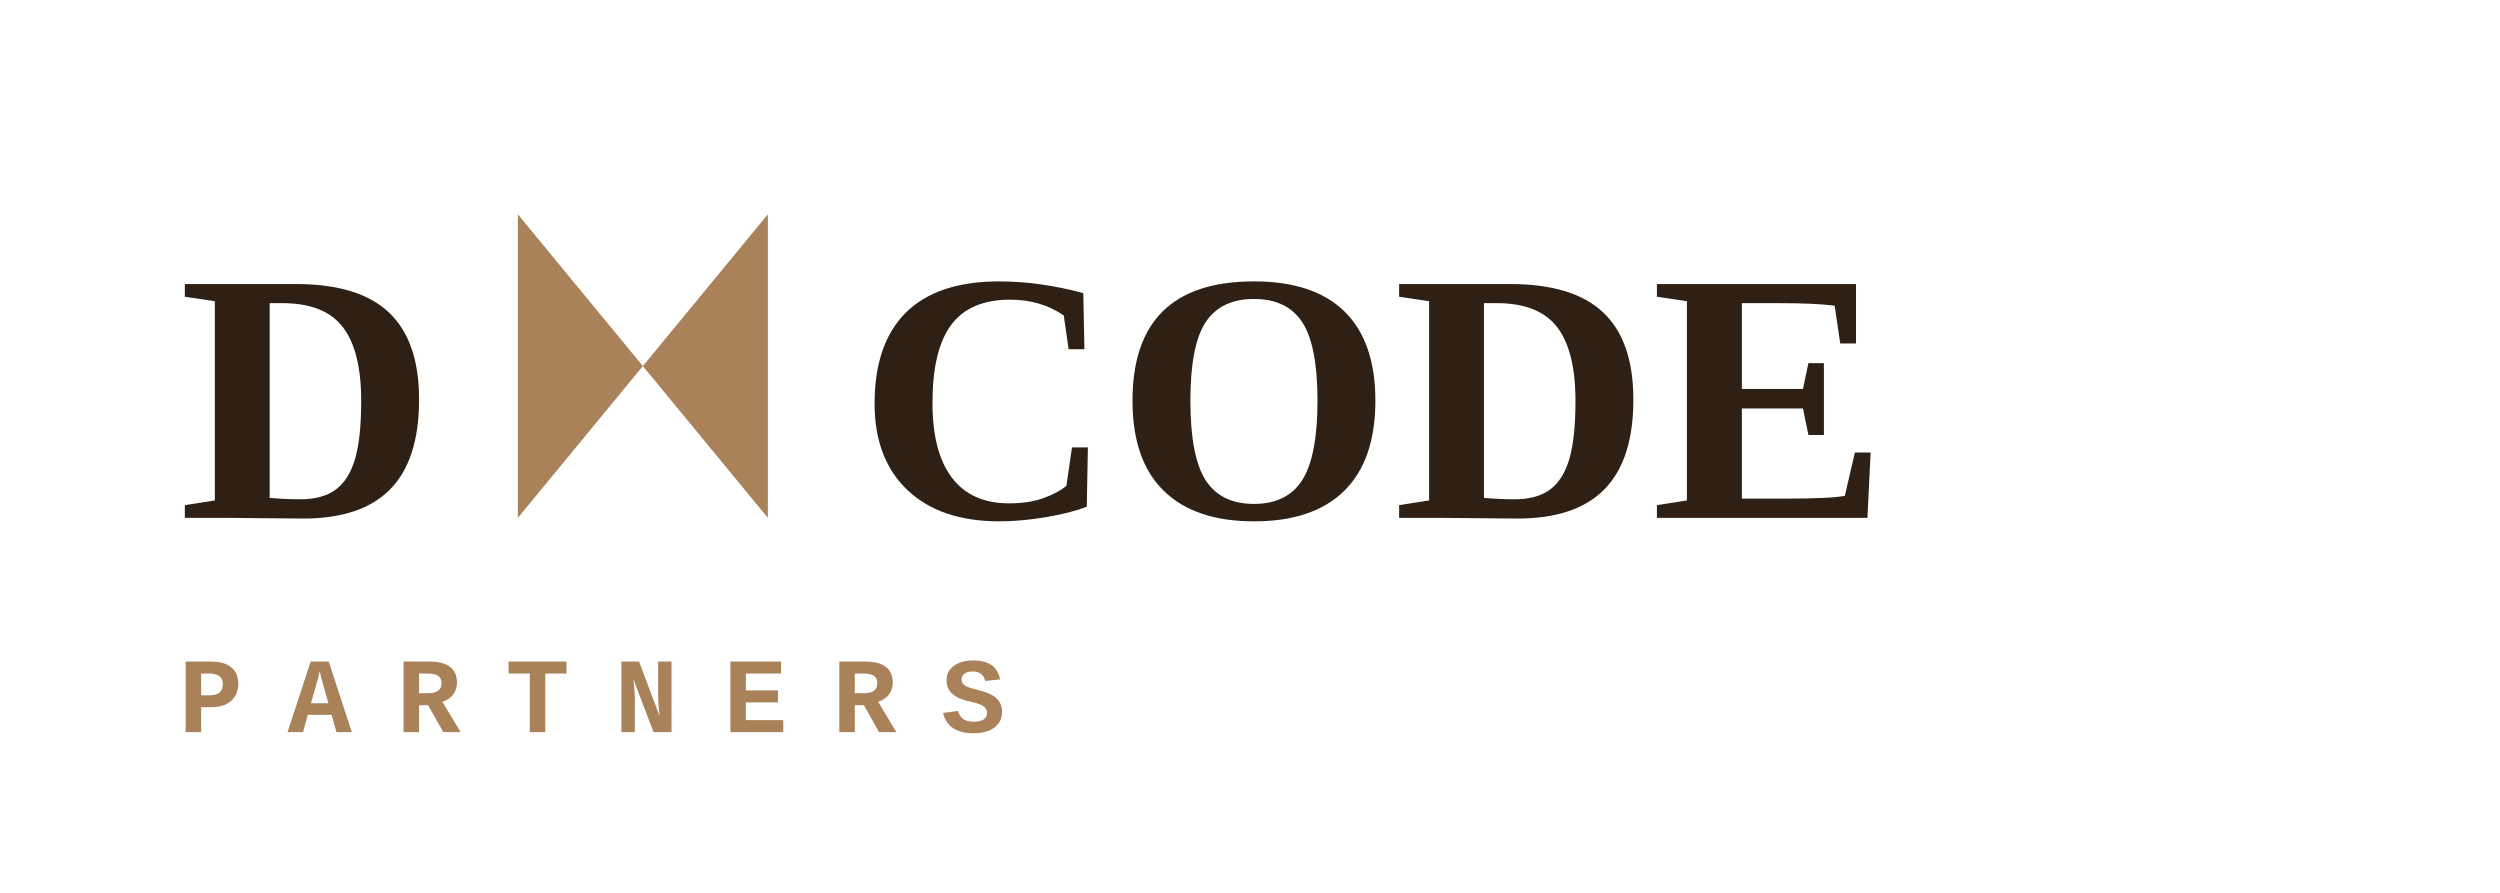
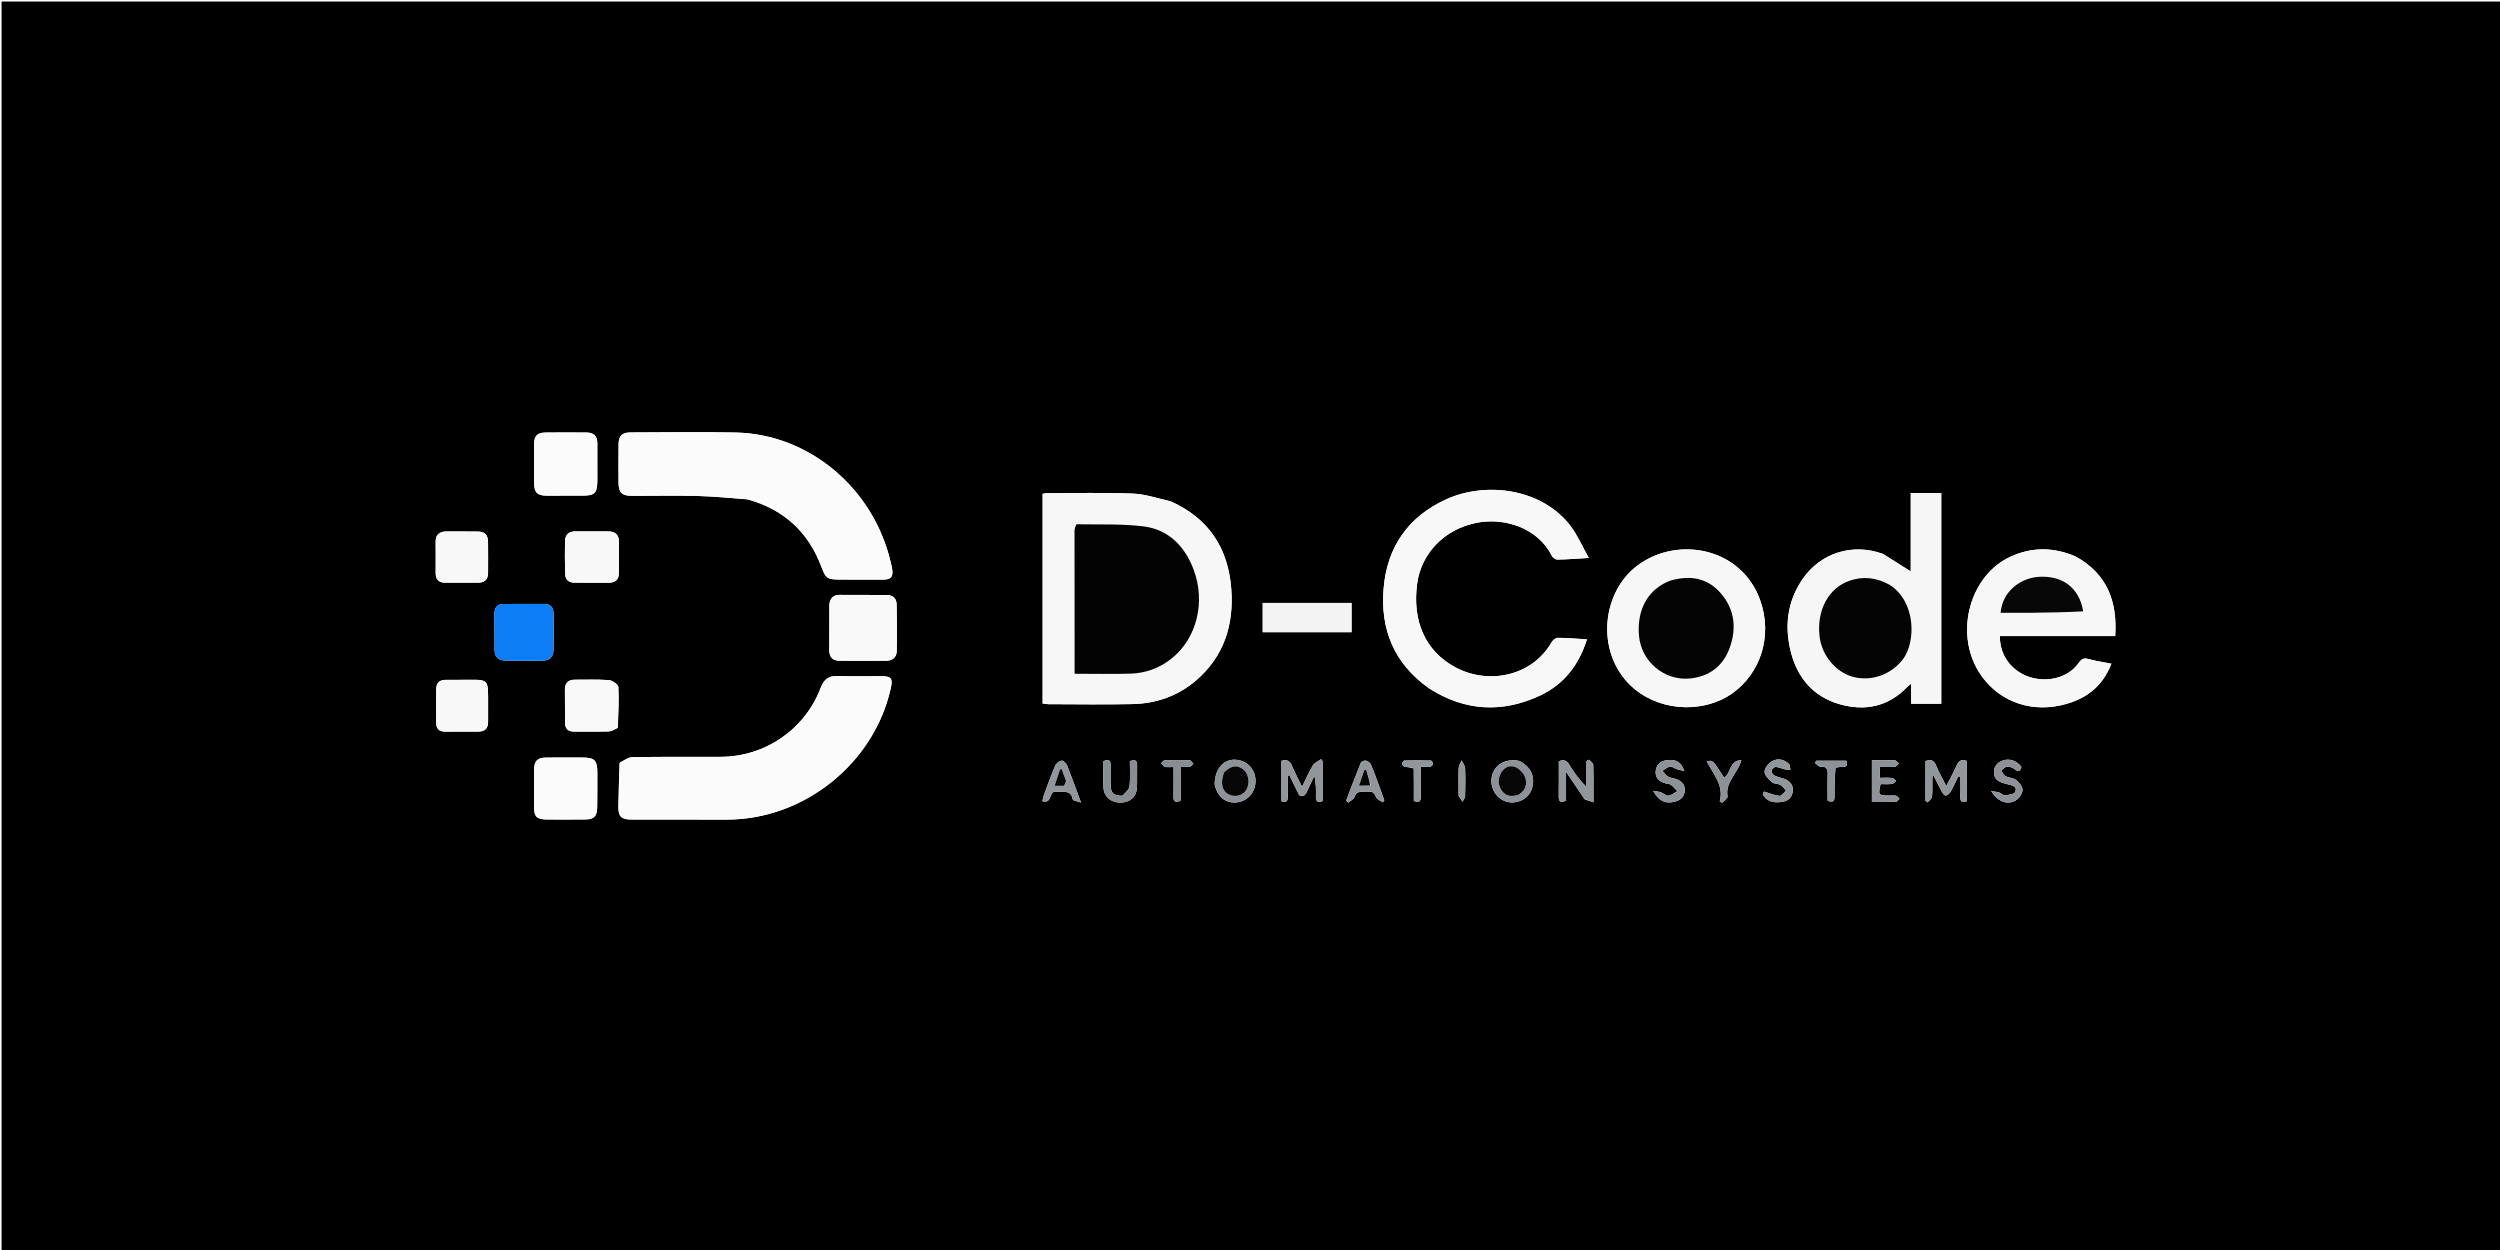
- <svg xmlns="http://www.w3.org/2000/svg" viewBox="0 0 280 100">
-   <text x="20" y="58" font-family="Georgia, 'Times New Roman', serif" font-weight="700" font-size="40" fill="#2E2015">D</text>
-   <polygon points="58,24 58,58 72,41" fill="#A9825A" />
-   <polygon points="86,24 86,58 72,41" fill="#A9825A" />
-   <text x="96" y="58" font-family="Georgia, 'Times New Roman', serif" font-weight="700" font-size="40" fill="#2E2015">CODE</text>
-   <text x="20" y="82" font-family="'Courier New', monospace" font-weight="600" font-size="12" letter-spacing="5" fill="#A9825A">PARTNERS</text>
+ <svg xmlns="http://www.w3.org/2000/svg" version="1.1" id="Layer_1" x="0px" y="0px" width="100%" viewBox="0 0 1600 800" enable-background="new 0 0 1600 800" xml:space="preserve">
+   <path fill="#000000" opacity="1" stroke="none" d=" M1067,801   C711.333,801 356.167,801 1,801   C1,534.333 1,267.667 1,1   C534.333,1 1067.667,1 1601,1   C1601,267.667 1601,534.333 1601,801   C1423.167,801 1245.333,801 1067,801  M478.636,319.653   C501.791,326.078 517.497,340.592 525.831,363.111   C528.375,369.985 529.57,370.864 536.735,370.898   C546.23,370.942 555.725,371.01 565.219,370.945   C570.341,370.91 571.735,369.148 570.964,364.068   C570.74,362.593 570.344,361.142 570.003,359.686   C558.964,312.492 517.88,277.866 471.033,276.837   C448.556,276.343 426.06,276.722 403.572,276.77   C398.13,276.782 395.967,278.904 395.9,284.276   C395.799,292.437 395.853,300.6 395.873,308.762   C395.889,315.278 397.962,317.329 404.571,317.333   C418.23,317.341 431.896,317.047 445.546,317.385   C456.327,317.651 467.088,318.677 478.636,319.653  M748.901,320.733   C740.97,319.048 733.085,316.229 725.099,315.908   C706.645,315.166 688.142,315.63 669.659,315.634   C668.879,315.634 668.099,315.934 667.279,316.103   C667.279,360.878 667.279,405.448 667.279,450.235   C668.615,450.403 669.739,450.665 670.863,450.667   C688.847,450.698 706.838,451.013 724.812,450.605   C739.855,450.264 753.655,445.533 765.235,435.678   C783.452,420.174 789.808,399.765 787.988,376.62   C785.962,350.854 773.71,331.748 748.901,320.733  M396.472,488.374   C396.233,497.664 395.91,506.954 395.783,516.245   C395.695,522.641 397.655,524.485 404.12,524.493   C424.44,524.519 444.76,524.51 465.079,524.536   C514.391,524.6 559.262,488.77 570.04,440.711   C571.544,434.002 570.554,432.779 563.504,432.763   C554.343,432.742 545.174,432.991 536.024,432.667   C530.252,432.463 527.241,434.935 525.256,440.175   C515.154,466.851 489.586,484.365 461.156,484.381   C442.335,484.392 423.513,484.3 404.697,484.593   C402.085,484.634 399.504,486.619 396.472,488.374  M914.785,440.669   C937.58,455.215 961.453,456.47 985.642,445.139   C1000.707,438.083 1010.437,425.812 1015.63,409.178   C1008.815,408.774 1002.861,408.233 996.905,408.214   C995.582,408.21 993.753,409.76 993,411.077   C980.592,432.776 952.646,438.513 931.328,427.02   C912.133,416.671 903.728,397.387 906.985,373.469   C909.652,353.889 924.636,338.52 945.296,334.538   C963.248,331.077 984.356,338.132 993.1,355.596   C993.69,356.775 995.43,358.141 996.619,358.127   C1002.717,358.052 1008.809,357.554 1016.859,357.091   C1012.561,349.459 1009.625,342.57 1005.248,336.77   C987.212,312.873 951.535,307.864 925.713,319.516   C901.399,330.487 887.737,349.953 885.523,376.552   C883.336,402.817 892.13,424.651 914.785,440.669  M1205.048,354.491   C1185.68,347.37 1165.127,353.791 1153.528,370.786   C1143.692,385.198 1141.982,401.189 1146.24,417.63   C1150.481,434.005 1160.701,445.9 1177.228,450.654   C1193.556,455.351 1208.564,452.309 1220.756,439.528   C1221.259,439.001 1221.877,438.585 1223.149,437.53   C1223.149,442.351 1223.149,446.255 1223.149,450.381   C1229.806,450.381 1236.029,450.381 1242.41,450.381   C1242.41,405.196 1242.41,360.338 1242.41,315.499   C1235.819,315.499 1229.58,315.499 1222.88,315.499   C1222.88,332.563 1222.88,349.283 1222.88,365.756   C1217.019,361.997 1211.391,358.387 1205.048,354.491  M1328.348,356.105   C1314.444,350.108 1300.459,349.964 1286.717,356.287   C1260.833,368.196 1250.841,404.451 1266.275,429.698   C1277.288,447.714 1297.604,456.141 1318.919,451.395   C1333.902,448.06 1345.303,440.246 1351.296,424.772   C1346.029,423.733 1341.115,423.026 1336.361,421.732   C1333.352,420.912 1331.998,421.937 1330.358,424.284   C1323.82,433.643 1310.507,437.228 1298.495,433.148   C1287.128,429.287 1279.713,419.132 1279.931,407.088   C1304.448,407.088 1328.985,407.088 1353.73,407.088   C1355.17,384.982 1348.735,367.467 1328.348,356.105  M1046.328,441.179   C1065.287,456.511 1092.093,455.407 1108.41,443.938   C1126.829,430.992 1134.614,406.929 1126.538,384.212   C1114.515,350.388 1073.856,342.879 1048.312,361.675   C1024.067,379.515 1020.883,420.016 1046.328,441.179  M530.794,386.952   C530.782,396.609 530.827,406.268 530.735,415.925   C530.692,420.452 532.776,422.839 537.273,422.869   C547.263,422.935 557.255,422.95 567.245,422.871   C571.119,422.84 573.799,420.681 573.89,416.854   C574.126,406.87 574.049,396.874 573.845,386.888   C573.766,383.032 571.529,380.808 567.43,380.806   C557.439,380.801 547.448,380.749 537.458,380.732   C533.829,380.725 531.41,382.273 530.794,386.952  M382.297,307.092   C382.29,299.273 382.271,291.454 382.279,283.635   C382.284,279.109 379.954,276.861 375.529,276.832   C366.712,276.774 357.893,276.722 349.077,276.836   C343.878,276.903 341.855,279.035 341.827,284.158   C341.781,292.476 341.805,300.795 341.842,309.114   C341.87,315.172 343.886,317.212 349.888,317.225   C357.707,317.243 365.527,317.203 373.346,317.171   C380.722,317.141 382.232,315.585 382.297,307.092  M382.291,497.687   C382.29,496.521 382.293,495.354 382.287,494.188   C382.247,486.601 380.486,484.852 372.837,484.842   C365.008,484.832 357.177,484.766 349.349,484.863   C343.943,484.93 341.882,487.088 341.843,492.505   C341.785,500.501 341.787,508.497 341.803,516.494   C341.815,522.627 343.572,524.414 349.897,524.466   C358.226,524.535 366.556,524.51 374.884,524.436   C380.027,524.39 382.063,522.393 382.188,517.132   C382.335,510.971 382.266,504.805 382.291,497.687  M335.5,422.819   C339.33,422.814 343.161,422.762 346.99,422.817   C351.479,422.881 354.053,420.527 354.201,416.265   C354.477,408.283 354.434,400.284 354.259,392.297   C354.179,388.636 352.086,386.492 348.176,386.504   C339.517,386.532 330.858,386.46 322.201,386.563   C318.388,386.608 316.437,388.749 316.45,392.596   C316.477,400.421 316.49,408.246 316.547,416.072   C316.577,420.323 318.943,422.515 323.019,422.727   C326.839,422.926 330.677,422.8 335.5,422.819  M808.124,392.669   C808.124,396.598 808.124,400.526 808.124,404.602   C827.477,404.602 846.171,404.602 864.998,404.602   C864.998,398.227 864.998,392.15 864.998,385.866   C845.973,385.866 827.295,385.866 808.127,385.866   C808.127,388.14 808.127,389.937 808.124,392.669  M395.484,465.608   C395.671,456.987 396.181,448.351 395.76,439.76   C395.68,438.11 392.035,435.471 389.875,435.299   C382.587,434.719 375.228,435.058 367.896,435.018   C363.51,434.994 361.526,437.284 361.54,441.52   C361.563,448.519 361.618,455.518 361.639,462.516   C361.65,466.452 363.61,468.248 367.526,468.216   C374.858,468.156 382.193,468.319 389.52,468.111   C391.347,468.059 393.144,466.946 395.484,465.608  M368.922,340.083   C364.524,339.832 361.725,341.743 361.616,346.272   C361.449,353.264 361.516,360.268 361.699,367.261   C361.797,371.024 363.975,372.939 367.831,372.924   C375.162,372.895 382.493,372.96 389.824,372.935   C393.843,372.922 396.039,370.817 396.101,366.816   C396.204,360.153 396.156,353.488 396.154,346.823   C396.152,342.292 393.817,340.115 389.333,340.115   C382.835,340.114 376.337,340.098 368.922,340.083  M312.387,446.658   C312.37,445.496 312.356,444.333 312.335,443.17   C312.216,436.378 310.938,435.097 304.077,435.072   C297.765,435.049 291.453,435.058 285.142,435.115   C281.384,435.149 279.211,436.989 279.185,440.879   C279.137,448.187 279.089,455.496 279.173,462.804   C279.214,466.379 281.168,468.264 284.818,468.254   C291.961,468.234 299.103,468.217 306.245,468.203   C310.33,468.194 312.362,466.119 312.381,462.067   C312.404,457.251 312.391,452.434 312.387,446.658  M285.034,340.119   C280.826,340.391 278.759,342.539 278.814,346.851   C278.9,353.5 278.829,360.15 278.825,366.8   C278.823,370.876 280.825,372.931 284.936,372.922   C291.918,372.906 298.9,372.904 305.882,372.921   C310.155,372.932 312.362,370.882 312.364,366.562   C312.365,360.079 312.441,353.594 312.344,347.113   C312.269,342.085 310.359,340.236 305.381,340.183   C298.898,340.115 292.415,340.135 285.034,340.119  M1236.682,498.105   C1236.757,497.545 1236.833,496.985 1237.046,495.393   C1239.263,499.82 1240.936,503.355 1242.808,506.781   C1243.363,507.798 1244.663,509.326 1245.298,509.183   C1246.472,508.918 1247.746,507.785 1248.378,506.673   C1250.194,503.48 1251.71,500.117 1253.344,496.822   C1253.783,496.936 1254.222,497.05 1254.66,497.164   C1254.66,501.409 1254.785,505.658 1254.621,509.897   C1254.488,513.328 1255.862,513.951 1258.66,512.77   C1258.66,504.015 1258.66,495.446 1258.66,486.975   C1255.16,485.67 1253.522,487.068 1252.238,489.961   C1250.375,494.161 1248.124,498.188 1245.625,503.1   C1243.193,498.255 1240.876,494.286 1239.182,490.067   C1237.727,486.443 1235.618,485.806 1232.289,487.124   C1232.289,495.707 1232.289,504.124 1232.289,512.541   C1232.763,512.864 1233.237,513.187 1233.711,513.51   C1234.678,512.324 1236.338,511.214 1236.48,509.936   C1236.881,506.322 1236.659,502.639 1236.682,498.105  M831.46,508.903   C834.09,510.247 835.405,508.939 836.433,506.614   C837.949,503.187 839.631,499.834 841.243,496.449   C842.222,501.067 842.315,505.472 842.193,509.871   C842.094,513.395 843.707,513.688 846.477,512.695   C846.477,503.978 846.477,495.533 846.477,487.088   C846.121,486.682 845.766,486.277 845.41,485.871   C843.642,487.189 841.29,488.151 840.223,489.897   C837.712,494.007 835.813,498.492 833.302,503.562   C830.817,498.438 828.604,494.338 826.826,490.059   C825.462,486.774 823.402,485.93 820.114,486.982   C820.114,495.615 820.114,504.184 820.114,512.715   C823.355,513.913 824.24,512.706 824.149,509.809   C824.007,505.33 824.111,500.843 824.111,496.359   C824.507,496.316 824.902,496.272 825.297,496.229   C827.216,500.263 829.135,504.297 831.46,508.903  M1014.244,511.621   C1015.877,512.168 1017.511,512.716 1019.804,513.484   C1019.804,504.615 1019.917,496.968 1019.674,489.333   C1019.64,488.261 1017.864,487.245 1016.894,486.203   C1016.372,486.52 1015.85,486.838 1015.327,487.156   C1015.327,492.679 1015.327,498.203 1015.327,503.727   C1010.84,499.194 1007.373,494.416 1004.306,489.393   C1002.57,486.549 1000.648,485.989 997.621,487.234   C997.621,494.901 997.714,502.378 997.582,509.851   C997.517,513.508 999.167,513.674 1002.263,512.443   C1002.263,506.737 1002.263,501.023 1002.263,493.899   C1006.631,500.378 1010.213,505.691 1014.244,511.621  M777.392,502.041   C779.145,509.904 784.245,514.159 791.194,513.557   C797.857,512.98 802.82,507.992 803.462,501.227   C804.129,494.197 799.984,488.214 793.341,486.617   C784.462,484.483 777.579,490.75 777.392,502.041  M972.331,486.958   C963.053,485.12 955.58,489.84 954.602,498.155   C953.688,505.931 959.255,512.943 966.812,513.536   C972.9,514.014 978.718,510.247 980.394,504.743   C982.67,497.269 980.117,491.155 972.331,486.958  M1198.018,505.382   C1198.018,507.839 1198.018,510.296 1198.018,513.255   C1203.487,513.255 1208.446,513.343 1213.395,513.164   C1214.177,513.136 1214.914,511.901 1215.672,511.224   C1214.943,510.534 1214.299,509.409 1213.466,509.246   C1211.868,508.932 1210.162,509.162 1208.501,509.168   C1202.297,509.191 1201.892,508.633 1203.578,501.825   C1205.934,501.825 1208.418,502.011 1210.849,501.734   C1211.824,501.623 1212.683,500.495 1213.595,499.829   C1212.685,499.158 1211.826,498.012 1210.855,497.907   C1208.31,497.634 1205.716,497.815 1203.049,497.815   C1203.049,495.204 1203.049,493.301 1203.049,490.834   C1206.487,490.834 1209.62,490.996 1212.717,490.734   C1213.627,490.657 1214.435,489.378 1215.29,488.65   C1214.409,487.935 1213.553,486.642 1212.642,486.602   C1207.88,486.394 1203.103,486.505 1198.022,486.505   C1198.022,492.877 1198.022,498.647 1198.018,505.382  M1293.661,490.785   C1290.575,486.694 1285.9,485.135 1281.472,486.867   C1278.063,488.2 1276.025,490.681 1276.158,494.472   C1276.35,499.933 1280.639,500.834 1284.718,501.901   C1284.878,501.943 1285.049,501.945 1285.208,501.99   C1287.765,502.713 1291.283,503.347 1289.742,506.817   C1289.078,508.309 1285.408,508.729 1283.024,509.069   C1282.013,509.212 1280.858,507.713 1279.653,507.288   C1278.311,506.815 1276.838,506.714 1274.288,506.241   C1278.739,513.088 1284.256,515.251 1289.719,512.459   C1291.932,511.328 1294.187,508.248 1294.411,505.866   C1294.609,503.766 1292.431,500.887 1290.514,499.308   C1288.73,497.839 1285.771,497.896 1283.596,496.767   C1282.369,496.13 1281.681,494.457 1280.75,493.25   C1282.006,492.326 1283.212,490.747 1284.53,490.647   C1286.136,490.525 1288.135,491.277 1289.429,492.316   C1291.541,494.012 1292.828,494.021 1293.661,490.785  M1072.099,498.409   C1070.5,497.941 1068.714,497.773 1067.356,496.921   C1066.005,496.073 1065.084,494.539 1063.975,493.306   C1065.56,492.347 1067.054,490.932 1068.764,490.586   C1069.947,490.347 1071.401,491.666 1072.786,492.133   C1074.193,492.608 1075.664,492.891 1077.947,493.472   C1075.83,486.953 1071.72,486.013 1067.178,486.463   C1063.237,486.853 1060.204,488.849 1059.675,493.217   C1059.136,497.669 1061.657,500.009 1065.569,501.229   C1066.838,501.624 1068.382,501.555 1069.387,502.275   C1070.939,503.388 1072.136,504.996 1073.483,506.395   C1071.604,507.413 1069.797,509.015 1067.823,509.256   C1066.347,509.435 1064.709,507.716 1063.047,507.107   C1061.73,506.624 1060.267,506.542 1057.999,506.12   C1061.561,512.521 1065.65,514.446 1071.134,513.257   C1074.846,512.452 1077.695,510.603 1078.187,506.528   C1078.68,502.443 1076.659,499.881 1072.099,498.409  M718.291,509.344   C712.277,509.052 710.885,507.685 710.824,501.929   C710.781,497.931 710.677,493.93 710.801,489.936   C710.926,485.93 708.982,486.029 706.174,487.15   C706.174,493.018 705.92,498.687 706.245,504.323   C706.573,509.99 711.273,513.76 717.166,513.681   C723.271,513.598 727.402,509.901 727.653,503.969   C727.851,499.313 727.629,494.64 727.75,489.979   C727.837,486.632 726.474,485.823 723.108,487.216   C723.108,492.451 723.484,497.786 722.927,503.02   C722.697,505.172 720.455,507.108 718.291,509.344  M1142.696,498.683   C1140.323,497.929 1137.847,497.387 1135.625,496.319   C1134.683,495.866 1133.648,494.209 1133.794,493.276   C1133.945,492.301 1135.503,490.792 1136.379,490.836   C1138.377,490.937 1140.318,491.915 1142.316,492.397   C1143.46,492.673 1144.671,492.678 1145.851,492.804   C1145.583,491.513 1145.751,489.774 1144.968,489.008   C1141.801,485.91 1137.682,485.056 1133.973,487.292   C1131.777,488.615 1129.339,491.622 1129.323,493.888   C1129.307,496.136 1131.884,498.754 1133.912,500.543   C1135.261,501.732 1137.807,501.452 1139.51,502.387   C1140.924,503.162 1141.89,504.752 1143.054,505.981   C1141.677,507.186 1140.209,509.486 1138.941,509.381   C1135.842,509.123 1132.835,507.752 1128.997,506.589   C1128.993,506.6 1127.953,508.012 1128.306,508.626   C1130.413,512.303 1133.933,513.652 1138.023,513.442   C1141.801,513.247 1145.531,512.518 1146.918,508.346   C1148.217,504.438 1147.2,501.11 1142.696,498.683  M882.849,503.525   C881.035,498.706 879.345,493.834 877.314,489.108   C876.853,488.033 875.295,487.026 874.091,486.801   C873.121,486.62 871.258,487.396 870.927,488.209   C867.652,496.253 864.614,504.393 861.509,512.506   C861.99,512.889 862.471,513.271 862.952,513.653   C864.307,512.478 866.394,511.549 866.885,510.084   C868.571,505.059 872.603,507.372 875.696,506.789   C878.561,506.248 879.668,507.829 880.763,510.27   C881.4,511.692 883.519,512.449 884.972,513.505   C885.304,513.066 885.636,512.627 885.967,512.187   C884.997,509.551 884.027,506.915 882.849,503.525  M667.976,509.192   C667.687,510.367 667.398,511.541 667.096,512.771   C672.795,514.335 671.457,508.611 674.259,506.848   C675.079,506.848 676.234,506.869 677.389,506.844   C681.305,506.759 685.527,505.841 686.583,511.639   C686.721,512.397 689.265,512.717 691.82,513.651   C688.536,504.753 685.888,497.259 682.942,489.884   C682.405,488.538 680.531,486.695 679.493,486.825   C677.984,487.015 676.019,488.502 675.393,489.936   C672.742,496.006 670.514,502.26 667.976,509.192  M1105.68,509.953   C1103.793,500.588 1112.245,494.941 1114.465,486.505   C1106.591,486.596 1108.003,495.146 1103.368,497.68   C1096.25,486.417 1096.25,486.417 1092.28,487.222   C1096.379,495.4 1103.517,502.475 1100.609,513.038   C1101.174,513.263 1101.738,513.488 1102.302,513.713   C1103.425,512.734 1104.548,511.754 1105.68,509.953  M755.583,512.408   C755.583,505.321 755.583,498.234 755.583,490.809   C758.181,490.809 759.872,491.029 761.459,490.721   C762.317,490.554 762.999,489.483 763.76,488.821   C762.964,488.033 762.194,486.596 761.37,486.564   C756.047,486.359 750.71,486.378 745.385,486.551   C744.605,486.577 743.864,487.811 743.106,488.486   C743.925,489.286 744.629,490.533 745.592,490.781   C747.098,491.171 748.778,490.885 751.071,490.885   C751.071,497.699 751.17,503.838 751.03,509.972   C750.958,513.117 752.342,513.771 755.583,512.408  M1174.779,491.202   C1176.253,491.057 1177.728,490.786 1179.201,490.792   C1182.783,490.807 1182.204,488.902 1181.642,486.85   C1174.933,486.85 1168.681,486.85 1162.428,486.85   C1162.144,487.312 1161.86,487.774 1161.576,488.237   C1162.733,489.1 1163.952,490.764 1165.038,490.682   C1168.999,490.382 1169.857,492.141 1169.714,495.675   C1169.485,501.296 1169.652,506.933 1169.652,512.41   C1172.874,513.763 1174.115,512.963 1174.089,509.876   C1174.039,503.897 1174.153,497.917 1174.779,491.202  M904.87,491.871   C904.87,498.822 904.87,505.773 904.87,512.592   C908.211,513.83 909.338,512.976 909.273,509.921   C909.14,503.658 909.233,497.389 909.233,490.756   C911.717,490.756 913.55,490.925 915.324,490.672   C916.026,490.573 917.029,489.586 917.105,488.914   C917.183,488.22 916.319,486.775 915.837,486.762   C910.181,486.608 904.517,486.603 898.861,486.751   C898.288,486.766 897.317,488.035 897.315,488.725   C897.314,489.399 898.219,490.52 898.895,490.666   C900.659,491.047 902.514,491.002 904.87,491.871  M933.511,509.323   C934.342,510.574 935.173,511.825 936.004,513.076   C936.582,511.917 937.624,510.772 937.66,509.596   C937.841,503.637 937.932,497.662 937.667,491.709   C937.591,490.002 936.224,488.352 935.448,486.677   C934.79,488.273 933.631,489.848 933.563,491.469   C933.326,497.093 933.467,502.733 933.511,509.323  z" />
+   <path fill="#FBFBFB" opacity="1" stroke="none" d=" M478.247,319.509   C467.088,318.677 456.327,317.651 445.546,317.385   C431.896,317.047 418.23,317.341 404.571,317.333   C397.962,317.329 395.889,315.278 395.873,308.762   C395.853,300.6 395.799,292.437 395.9,284.276   C395.967,278.904 398.13,276.782 403.572,276.77   C426.06,276.722 448.556,276.343 471.033,276.837   C517.88,277.866 558.964,312.492 570.003,359.686   C570.344,361.142 570.74,362.593 570.964,364.068   C571.735,369.148 570.341,370.91 565.219,370.945   C555.725,371.01 546.23,370.942 536.735,370.898   C529.57,370.864 528.375,369.985 525.831,363.111   C517.497,340.592 501.791,326.078 478.247,319.509  z" />
+   <path fill="#F7F7F7" opacity="1" stroke="none" d=" M749.259,320.873   C773.71,331.748 785.962,350.854 787.988,376.62   C789.808,399.765 783.452,420.174 765.235,435.678   C753.655,445.533 739.855,450.264 724.812,450.605   C706.838,451.013 688.847,450.698 670.863,450.667   C669.739,450.665 668.615,450.403 667.279,450.235   C667.279,405.448 667.279,360.878 667.279,316.103   C668.099,315.934 668.879,315.634 669.659,315.634   C688.142,315.63 706.645,315.166 725.099,315.908   C733.085,316.229 740.97,319.048 749.259,320.873  M688.43,335.635   C688.173,337.061 687.693,338.487 687.692,339.913   C687.675,368.719 687.713,397.525 687.74,426.33   C687.741,427.903 687.74,429.477 687.74,431.214   C700.215,431.214 711.871,431.464 723.511,431.136   C733.233,430.862 742.113,427.575 749.773,421.496   C765.899,408.7 771.818,385.253 763.832,364.314   C758.18,349.495 747.824,338.852 731.747,336.868   C717.792,335.147 703.542,335.806 688.43,335.635  z" />
+   <path fill="#FBFBFB" opacity="1" stroke="none" d=" M396.69,488.039   C399.504,486.619 402.085,484.634 404.697,484.593   C423.513,484.3 442.335,484.392 461.156,484.381   C489.586,484.365 515.154,466.851 525.256,440.175   C527.241,434.935 530.252,432.463 536.024,432.667   C545.174,432.991 554.343,432.742 563.504,432.763   C570.554,432.779 571.544,434.002 570.04,440.711   C559.262,488.77 514.391,524.6 465.079,524.536   C444.76,524.51 424.44,524.519 404.12,524.493   C397.655,524.485 395.695,522.641 395.783,516.245   C395.91,506.954 396.233,497.664 396.69,488.039  z" />
+   <path fill="#F8F8F8" opacity="1" stroke="none" d=" M914.494,440.457   C892.13,424.651 883.336,402.817 885.523,376.552   C887.737,349.953 901.399,330.487 925.713,319.516   C951.535,307.864 987.212,312.873 1005.248,336.77   C1009.625,342.57 1012.561,349.459 1016.859,357.091   C1008.809,357.554 1002.717,358.052 996.619,358.127   C995.43,358.141 993.69,356.775 993.1,355.596   C984.356,338.132 963.248,331.077 945.296,334.538   C924.636,338.52 909.652,353.889 906.985,373.469   C903.728,397.387 912.133,416.671 931.328,427.02   C952.646,438.513 980.592,432.776 993,411.077   C993.753,409.76 995.582,408.21 996.905,408.214   C1002.861,408.233 1008.815,408.774 1015.63,409.178   C1010.437,425.812 1000.707,438.083 985.642,445.139   C961.453,456.47 937.58,455.215 914.494,440.457  z" />
+   <path fill="#F6F6F6" opacity="1" stroke="none" d=" M1205.406,354.634   C1211.391,358.387 1217.019,361.997 1222.88,365.756   C1222.88,349.283 1222.88,332.563 1222.88,315.499   C1229.58,315.499 1235.819,315.499 1242.41,315.499   C1242.41,360.338 1242.41,405.196 1242.41,450.381   C1236.029,450.381 1229.806,450.381 1223.149,450.381   C1223.149,446.255 1223.149,442.351 1223.149,437.53   C1221.877,438.585 1221.259,439.001 1220.756,439.528   C1208.564,452.309 1193.556,455.351 1177.228,450.654   C1160.701,445.9 1150.481,434.005 1146.24,417.63   C1141.982,401.189 1143.692,385.198 1153.528,370.786   C1165.127,353.791 1185.68,347.37 1205.406,354.634  M1209.192,374.126   C1201.036,369.663 1192.545,368.586 1183.674,371.677   C1170.323,376.33 1162.721,390.311 1164.472,406.928   C1165.766,419.216 1174.732,430.188 1185.927,433.185   C1197.724,436.343 1210.399,431.727 1217.877,421.92   C1225.985,411.287 1226.649,385.578 1209.192,374.126  z" />
+   <path fill="#F7F7F8" opacity="1" stroke="none" d=" M1328.671,356.291   C1348.735,367.467 1355.17,384.982 1353.73,407.088   C1328.985,407.088 1304.448,407.088 1279.931,407.088   C1279.713,419.132 1287.128,429.287 1298.495,433.148   C1310.507,437.228 1323.82,433.643 1330.358,424.284   C1331.998,421.937 1333.352,420.912 1336.361,421.732   C1341.115,423.026 1346.029,423.733 1351.296,424.772   C1345.303,440.246 1333.902,448.06 1318.919,451.395   C1297.604,456.141 1277.288,447.714 1266.275,429.698   C1250.841,404.451 1260.833,368.196 1286.717,356.287   C1300.459,349.964 1314.444,350.108 1328.671,356.291  M1333.373,390.805   C1330.837,376.478 1320.342,368.372 1305.253,369.137   C1293.447,369.736 1281.574,378.178 1280.377,392.185   C1287.198,392.185 1293.99,392.244 1300.78,392.172   C1311.556,392.058 1322.331,391.856 1333.373,390.805  z" />
+   <path fill="#F7F7F8" opacity="1" stroke="none" d=" M1046.063,440.943   C1020.883,420.016 1024.067,379.515 1048.312,361.675   C1073.856,342.879 1114.515,350.388 1126.538,384.212   C1134.614,406.929 1126.829,430.992 1108.41,443.938   C1092.093,455.407 1065.287,456.511 1046.063,440.943  M1068.509,371.781   C1054.701,377.13 1047.517,390.003 1048.944,406.837   C1050.343,423.335 1065.23,435.923 1081.663,434.225   C1093.837,432.967 1102.569,426.498 1106.83,415.076   C1111.576,402.355 1110.336,389.995 1101.155,379.507   C1092.555,369.684 1081.435,368.009 1068.509,371.781  z" />
+   <path fill="#FAF9FA" opacity="1" stroke="none" d=" M530.799,386.507   C531.41,382.273 533.829,380.725 537.458,380.732   C547.448,380.749 557.439,380.801 567.43,380.806   C571.529,380.808 573.766,383.032 573.845,386.888   C574.049,396.874 574.126,406.87 573.89,416.854   C573.799,420.681 571.119,422.84 567.245,422.871   C557.255,422.95 547.263,422.935 537.273,422.869   C532.776,422.839 530.692,420.452 530.735,415.925   C530.827,406.268 530.782,396.609 530.799,386.507  z" />
+   <path fill="#FBFBFB" opacity="1" stroke="none" d=" M382.301,307.542   C382.232,315.585 380.722,317.141 373.346,317.171   C365.527,317.203 357.707,317.243 349.888,317.225   C343.886,317.212 341.87,315.172 341.842,309.114   C341.805,300.795 341.781,292.476 341.827,284.158   C341.855,279.035 343.878,276.903 349.077,276.836   C357.893,276.722 366.712,276.774 375.529,276.832   C379.954,276.861 382.284,279.109 382.279,283.635   C382.271,291.454 382.29,299.273 382.301,307.542  z" />
+   <path fill="#FBFBFB" opacity="1" stroke="none" d=" M382.291,498.164   C382.266,504.805 382.335,510.971 382.188,517.132   C382.063,522.393 380.027,524.39 374.884,524.436   C366.556,524.51 358.226,524.535 349.897,524.466   C343.572,524.414 341.815,522.627 341.803,516.494   C341.787,508.497 341.785,500.501 341.843,492.505   C341.882,487.088 343.943,484.93 349.349,484.863   C357.177,484.766 365.008,484.832 372.837,484.842   C380.486,484.852 382.247,486.601 382.287,494.188   C382.293,495.354 382.29,496.521 382.291,498.164  z" />
+   <path fill="#0D7DF5" opacity="1" stroke="none" d=" M335.003,422.818   C330.677,422.8 326.839,422.926 323.019,422.727   C318.943,422.515 316.577,420.323 316.547,416.072   C316.49,408.246 316.477,400.421 316.45,392.596   C316.437,388.749 318.388,386.608 322.201,386.563   C330.858,386.46 339.517,386.532 348.176,386.504   C352.086,386.492 354.179,388.636 354.259,392.297   C354.434,400.284 354.477,408.283 354.201,416.265   C354.053,420.527 351.479,422.881 346.99,422.817   C343.161,422.762 339.33,422.814 335.003,422.818  z" />
+   <path fill="#F3F3F3" opacity="1" stroke="none" d=" M808.125,392.201   C808.127,389.937 808.127,388.14 808.127,385.866   C827.295,385.866 845.973,385.866 864.998,385.866   C864.998,392.15 864.998,398.227 864.998,404.602   C846.171,404.602 827.477,404.602 808.124,404.602   C808.124,400.526 808.124,396.598 808.125,392.201  z" />
+   <path fill="#FAF9FA" opacity="1" stroke="none" d=" M395.219,465.964   C393.144,466.946 391.347,468.059 389.52,468.111   C382.193,468.319 374.858,468.156 367.526,468.216   C363.61,468.248 361.65,466.452 361.639,462.516   C361.618,455.518 361.563,448.519 361.54,441.52   C361.526,437.284 363.51,434.994 367.896,435.018   C375.228,435.058 382.587,434.719 389.875,435.299   C392.035,435.471 395.68,438.11 395.76,439.76   C396.181,448.351 395.671,456.987 395.219,465.964  z" />
+   <path fill="#F8F8F8" opacity="1" stroke="none" d=" M369.381,340.085   C376.337,340.098 382.835,340.114 389.333,340.115   C393.817,340.115 396.152,342.292 396.154,346.823   C396.156,353.488 396.204,360.153 396.101,366.816   C396.039,370.817 393.843,372.922 389.824,372.935   C382.493,372.96 375.162,372.895 367.831,372.924   C363.975,372.939 361.797,371.024 361.699,367.261   C361.516,360.268 361.449,353.264 361.616,346.272   C361.725,341.743 364.524,339.832 369.381,340.085  z" />
+   <path fill="#F8F8F8" opacity="1" stroke="none" d=" M312.39,447.138   C312.391,452.434 312.404,457.251 312.381,462.067   C312.362,466.119 310.33,468.194 306.245,468.203   C299.103,468.217 291.961,468.234 284.818,468.254   C281.168,468.264 279.214,466.379 279.173,462.804   C279.089,455.496 279.137,448.187 279.185,440.879   C279.211,436.989 281.384,435.149 285.142,435.115   C291.453,435.058 297.765,435.049 304.077,435.072   C310.938,435.097 312.216,436.378 312.335,443.17   C312.356,444.333 312.37,445.496 312.39,447.138  z" />
+   <path fill="#F8F8F8" opacity="1" stroke="none" d=" M285.483,340.118   C292.415,340.135 298.898,340.115 305.381,340.183   C310.359,340.236 312.269,342.085 312.344,347.113   C312.441,353.594 312.365,360.079 312.364,366.562   C312.362,370.882 310.155,372.932 305.882,372.921   C298.9,372.904 291.918,372.906 284.936,372.922   C280.825,372.931 278.823,370.876 278.825,366.8   C278.829,360.15 278.9,353.5 278.814,346.851   C278.759,342.539 280.826,340.391 285.483,340.118  z" />
+   <path fill="#91969B" opacity="1" stroke="none" d=" M1236.682,498.544   C1236.659,502.639 1236.881,506.322 1236.48,509.936   C1236.338,511.214 1234.678,512.324 1233.711,513.51   C1233.237,513.187 1232.763,512.864 1232.289,512.541   C1232.289,504.124 1232.289,495.707 1232.289,487.124   C1235.618,485.806 1237.727,486.443 1239.182,490.067   C1240.876,494.286 1243.193,498.255 1245.625,503.1   C1248.124,498.188 1250.375,494.161 1252.238,489.961   C1253.522,487.068 1255.16,485.67 1258.66,486.975   C1258.66,495.446 1258.66,504.015 1258.66,512.77   C1255.862,513.951 1254.488,513.328 1254.621,509.897   C1254.785,505.658 1254.66,501.409 1254.66,497.164   C1254.222,497.05 1253.783,496.936 1253.344,496.822   C1251.71,500.117 1250.194,503.48 1248.378,506.673   C1247.746,507.785 1246.472,508.918 1245.298,509.183   C1244.663,509.326 1243.363,507.798 1242.808,506.781   C1240.936,503.355 1239.263,499.82 1237.046,495.393   C1236.833,496.985 1236.757,497.545 1236.682,498.544  z" />
+   <path fill="#91969B" opacity="1" stroke="none" d=" M831.257,508.617   C829.135,504.297 827.216,500.263 825.297,496.229   C824.902,496.272 824.507,496.316 824.111,496.359   C824.111,500.843 824.007,505.33 824.149,509.809   C824.24,512.706 823.355,513.913 820.114,512.715   C820.114,504.184 820.114,495.615 820.114,486.982   C823.402,485.93 825.462,486.774 826.826,490.059   C828.604,494.338 830.817,498.438 833.302,503.562   C835.813,498.492 837.712,494.007 840.223,489.897   C841.29,488.151 843.642,487.189 845.41,485.871   C845.766,486.277 846.121,486.682 846.477,487.088   C846.477,495.533 846.477,503.978 846.477,512.695   C843.707,513.688 842.094,513.395 842.193,509.871   C842.315,505.472 842.222,501.067 841.243,496.449   C839.631,499.834 837.949,503.187 836.433,506.614   C835.405,508.939 834.09,510.247 831.257,508.617  z" />
+   <path fill="#91969B" opacity="1" stroke="none" d=" M1014.019,511.313   C1010.213,505.691 1006.631,500.378 1002.263,493.899   C1002.263,501.023 1002.263,506.737 1002.263,512.443   C999.167,513.674 997.517,513.508 997.582,509.851   C997.714,502.378 997.621,494.901 997.621,487.234   C1000.648,485.989 1002.57,486.549 1004.306,489.393   C1007.373,494.416 1010.84,499.194 1015.327,503.727   C1015.327,498.203 1015.327,492.679 1015.327,487.156   C1015.85,486.838 1016.372,486.52 1016.894,486.203   C1017.864,487.245 1019.64,488.261 1019.674,489.333   C1019.917,496.968 1019.804,504.615 1019.804,513.484   C1017.511,512.716 1015.877,512.168 1014.019,511.313  z" />
+   <path fill="#8D9298" opacity="1" stroke="none" d=" M777.346,501.631   C777.579,490.75 784.462,484.483 793.341,486.617   C799.984,488.214 804.129,494.197 803.462,501.227   C802.82,507.992 797.857,512.98 791.194,513.557   C784.245,514.159 779.145,509.904 777.346,501.631  M783.07,494.878   C780.676,502.002 782.505,507.406 787.846,508.994   C792,510.228 796.251,508.486 797.998,504.834   C800.118,500.403 798.947,494.751 795.376,492.18   C791.509,489.395 787.794,490.017 783.07,494.878  z" />
+   <path fill="#8D9298" opacity="1" stroke="none" d=" M972.699,487.076   C980.117,491.155 982.67,497.269 980.394,504.743   C978.718,510.247 972.9,514.014 966.812,513.536   C959.255,512.943 953.688,505.931 954.602,498.155   C955.58,489.84 963.053,485.12 972.699,487.076  M972.379,508.335   C976.612,505.742 977.512,501.555 976.066,497.488   C975.148,494.908 972.615,492.231 970.119,491.05   C966.767,489.464 963.127,490.715 960.993,494.088   C958.57,497.919 958.498,502.075 961.023,505.85   C963.612,509.721 967.47,510.127 972.379,508.335  z" />
+   <path fill="#8D9298" opacity="1" stroke="none" d=" M1198.021,504.899   C1198.022,498.647 1198.022,492.877 1198.022,486.505   C1203.103,486.505 1207.88,486.394 1212.642,486.602   C1213.553,486.642 1214.409,487.935 1215.29,488.65   C1214.435,489.378 1213.627,490.657 1212.717,490.734   C1209.62,490.996 1206.487,490.834 1203.049,490.834   C1203.049,493.301 1203.049,495.204 1203.049,497.815   C1205.716,497.815 1208.31,497.634 1210.855,497.907   C1211.826,498.012 1212.685,499.158 1213.595,499.829   C1212.683,500.495 1211.824,501.623 1210.849,501.734   C1208.418,502.011 1205.934,501.825 1203.578,501.825   C1201.892,508.633 1202.297,509.191 1208.501,509.168   C1210.162,509.162 1211.868,508.932 1213.466,509.246   C1214.299,509.409 1214.943,510.534 1215.672,511.224   C1214.914,511.901 1214.177,513.136 1213.395,513.164   C1208.446,513.343 1203.487,513.255 1198.018,513.255   C1198.018,510.296 1198.018,507.839 1198.021,504.899  z" />
+   <path fill="#8D9298" opacity="1" stroke="none" d=" M1293.773,491.122   C1292.828,494.021 1291.541,494.012 1289.429,492.316   C1288.135,491.277 1286.136,490.525 1284.53,490.647   C1283.212,490.747 1282.006,492.326 1280.75,493.25   C1281.681,494.457 1282.369,496.13 1283.596,496.767   C1285.771,497.896 1288.73,497.839 1290.514,499.308   C1292.431,500.887 1294.609,503.766 1294.411,505.866   C1294.187,508.248 1291.932,511.328 1289.719,512.459   C1284.256,515.251 1278.739,513.088 1274.288,506.241   C1276.838,506.714 1278.311,506.815 1279.653,507.288   C1280.858,507.713 1282.013,509.212 1283.024,509.069   C1285.408,508.729 1289.078,508.309 1289.742,506.817   C1291.283,503.347 1287.765,502.713 1285.208,501.99   C1285.049,501.945 1284.878,501.943 1284.718,501.901   C1280.639,500.834 1276.35,499.933 1276.158,494.472   C1276.025,490.681 1278.063,488.2 1281.472,486.867   C1285.9,485.135 1290.575,486.694 1293.773,491.122  z" />
+   <path fill="#8D9298" opacity="1" stroke="none" d=" M1072.451,498.543   C1076.659,499.881 1078.68,502.443 1078.187,506.528   C1077.695,510.603 1074.846,512.452 1071.134,513.257   C1065.65,514.446 1061.561,512.521 1057.999,506.12   C1060.267,506.542 1061.73,506.624 1063.047,507.107   C1064.709,507.716 1066.347,509.435 1067.823,509.256   C1069.797,509.015 1071.604,507.413 1073.483,506.395   C1072.136,504.996 1070.939,503.388 1069.387,502.275   C1068.382,501.555 1066.838,501.624 1065.569,501.229   C1061.657,500.009 1059.136,497.669 1059.675,493.217   C1060.204,488.849 1063.237,486.853 1067.178,486.463   C1071.72,486.013 1075.83,486.953 1077.947,493.472   C1075.664,492.891 1074.193,492.608 1072.786,492.133   C1071.401,491.666 1069.947,490.347 1068.764,490.586   C1067.054,490.932 1065.56,492.347 1063.975,493.306   C1065.084,494.539 1066.005,496.073 1067.356,496.921   C1068.714,497.773 1070.5,497.941 1072.451,498.543  z" />
+   <path fill="#878D92" opacity="1" stroke="none" d=" M718.71,509.244   C720.455,507.108 722.697,505.172 722.927,503.02   C723.484,497.786 723.108,492.451 723.108,487.216   C726.474,485.823 727.837,486.632 727.75,489.979   C727.629,494.64 727.851,499.313 727.653,503.969   C727.402,509.901 723.271,513.598 717.166,513.681   C711.273,513.76 706.573,509.99 706.245,504.323   C705.92,498.687 706.174,493.018 706.174,487.15   C708.982,486.029 710.926,485.93 710.801,489.936   C710.677,493.93 710.781,497.931 710.824,501.929   C710.885,507.685 712.277,509.052 718.71,509.244  z" />
+   <path fill="#91969B" opacity="1" stroke="none" d=" M1143.04,498.835   C1147.2,501.11 1148.217,504.438 1146.918,508.346   C1145.531,512.518 1141.801,513.247 1138.023,513.442   C1133.933,513.652 1130.413,512.303 1128.306,508.626   C1127.953,508.012 1128.993,506.6 1128.997,506.589   C1132.835,507.752 1135.842,509.123 1138.941,509.381   C1140.209,509.486 1141.677,507.186 1143.054,505.981   C1141.89,504.752 1140.924,503.162 1139.51,502.387   C1137.807,501.452 1135.261,501.732 1133.912,500.543   C1131.884,498.754 1129.307,496.136 1129.323,493.888   C1129.339,491.622 1131.777,488.615 1133.973,487.292   C1137.682,485.056 1141.801,485.91 1144.968,489.008   C1145.751,489.774 1145.583,491.513 1145.851,492.804   C1144.671,492.678 1143.46,492.673 1142.316,492.397   C1140.318,491.915 1138.377,490.937 1136.379,490.836   C1135.503,490.792 1133.945,492.301 1133.794,493.276   C1133.648,494.209 1134.683,495.866 1135.625,496.319   C1137.847,497.387 1140.323,497.929 1143.04,498.835  z" />
+   <path fill="#91969B" opacity="1" stroke="none" d=" M882.953,503.902   C884.027,506.915 884.997,509.551 885.967,512.187   C885.636,512.627 885.304,513.066 884.972,513.505   C883.519,512.449 881.4,511.692 880.763,510.27   C879.668,507.829 878.561,506.248 875.696,506.789   C872.603,507.372 868.571,505.059 866.885,510.084   C866.394,511.549 864.307,512.478 862.952,513.653   C862.471,513.271 861.99,512.889 861.509,512.506   C864.614,504.393 867.652,496.253 870.927,488.209   C871.258,487.396 873.121,486.62 874.091,486.801   C875.295,487.026 876.853,488.033 877.314,489.108   C879.345,493.834 881.035,498.706 882.953,503.902  M877.318,502.502   C876.328,499.241 875.338,495.98 874.347,492.72   C873.944,492.789 873.541,492.858 873.137,492.927   C872.087,495.996 871.037,499.065 869.753,502.818   C872.459,502.818 874.54,502.818 877.318,502.502  z" />
+   <path fill="#91969B" opacity="1" stroke="none" d=" M668.054,508.82   C670.514,502.26 672.742,496.006 675.393,489.936   C676.019,488.502 677.984,487.015 679.493,486.825   C680.531,486.695 682.405,488.538 682.942,489.884   C685.888,497.259 688.536,504.753 691.82,513.651   C689.265,512.717 686.721,512.397 686.583,511.639   C685.527,505.841 681.305,506.759 677.389,506.844   C676.234,506.869 675.079,506.848 674.259,506.848   C671.457,508.611 672.795,514.335 667.096,512.771   C667.398,511.541 667.687,510.367 668.054,508.82  M682.121,499.386   C681.234,497.016 680.346,494.645 679.459,492.274   C679.108,492.33 678.757,492.386 678.406,492.442   C677.309,495.766 676.212,499.09 674.954,502.901   C676.926,502.901 678.232,502.907 679.538,502.898   C680.034,502.894 680.799,503.05 680.977,502.801   C681.555,501.991 681.919,501.027 682.121,499.386  z" />
+   <path fill="#8D9298" opacity="1" stroke="none" d=" M1105.676,510.364   C1104.548,511.754 1103.425,512.734 1102.302,513.713   C1101.738,513.488 1101.174,513.263 1100.609,513.038   C1103.517,502.475 1096.379,495.4 1092.28,487.222   C1096.25,486.417 1096.25,486.417 1103.368,497.68   C1108.003,495.146 1106.591,486.596 1114.465,486.505   C1112.245,494.941 1103.793,500.588 1105.676,510.364  z" />
+   <path fill="#878D92" opacity="1" stroke="none" d=" M755.303,512.693   C752.342,513.771 750.958,513.117 751.03,509.972   C751.17,503.838 751.071,497.699 751.071,490.885   C748.778,490.885 747.098,491.171 745.592,490.781   C744.629,490.533 743.925,489.286 743.106,488.486   C743.864,487.811 744.605,486.577 745.385,486.551   C750.71,486.378 756.047,486.359 761.37,486.564   C762.194,486.596 762.964,488.033 763.76,488.821   C762.999,489.483 762.317,490.554 761.459,490.721   C759.872,491.029 758.181,490.809 755.583,490.809   C755.583,498.234 755.583,505.321 755.303,512.693  z" />
+   <path fill="#8D9298" opacity="1" stroke="none" d=" M1174.489,491.569   C1174.153,497.917 1174.039,503.897 1174.089,509.876   C1174.115,512.963 1172.874,513.763 1169.652,512.41   C1169.652,506.933 1169.485,501.296 1169.714,495.675   C1169.857,492.141 1168.999,490.382 1165.038,490.682   C1163.952,490.764 1162.733,489.1 1161.576,488.237   C1161.86,487.774 1162.144,487.312 1162.428,486.85   C1168.681,486.85 1174.933,486.85 1181.642,486.85   C1182.204,488.902 1182.783,490.807 1179.201,490.792   C1177.728,490.786 1176.253,491.057 1174.489,491.569  z" />
+   <path fill="#91969B" opacity="1" stroke="none" d=" M904.601,491.499   C902.514,491.002 900.659,491.047 898.895,490.666   C898.219,490.52 897.314,489.399 897.315,488.725   C897.317,488.035 898.288,486.766 898.861,486.751   C904.517,486.603 910.181,486.608 915.837,486.762   C916.319,486.775 917.183,488.22 917.105,488.914   C917.029,489.586 916.026,490.573 915.324,490.672   C913.55,490.925 911.717,490.756 909.233,490.756   C909.233,497.389 909.14,503.658 909.273,509.921   C909.338,512.976 908.211,513.83 904.87,512.592   C904.87,505.773 904.87,498.822 904.601,491.499  z" />
+   <path fill="#91969B" opacity="1" stroke="none" d=" M933.488,508.845   C933.467,502.733 933.326,497.093 933.563,491.469   C933.631,489.848 934.79,488.273 935.448,486.677   C936.224,488.352 937.591,490.002 937.667,491.709   C937.932,497.662 937.841,503.637 937.66,509.596   C937.624,510.772 936.582,511.917 936.004,513.076   C935.173,511.825 934.342,510.574 933.488,508.845  z" />
+   <path fill="#030303" opacity="1" stroke="none" d=" M688.926,335.524   C703.542,335.806 717.792,335.147 731.747,336.868   C747.824,338.852 758.18,349.495 763.832,364.314   C771.818,385.253 765.899,408.7 749.773,421.496   C742.113,427.575 733.233,430.862 723.511,431.136   C711.871,431.464 700.215,431.214 687.74,431.214   C687.74,429.477 687.741,427.903 687.74,426.33   C687.713,397.525 687.675,368.719 687.692,339.913   C687.693,338.487 688.173,337.061 688.926,335.524  z" />
+   <path fill="#040404" opacity="1" stroke="none" d=" M1209.486,374.347   C1226.649,385.578 1225.985,411.287 1217.877,421.92   C1210.399,431.727 1197.724,436.343 1185.927,433.185   C1174.732,430.188 1165.766,419.216 1164.472,406.928   C1162.721,390.311 1170.323,376.33 1183.674,371.677   C1192.545,368.586 1201.036,369.663 1209.486,374.347  z" />
+   <path fill="#070707" opacity="1" stroke="none" d=" M1333.24,391.248   C1322.331,391.856 1311.556,392.058 1300.78,392.172   C1293.99,392.244 1287.198,392.185 1280.377,392.185   C1281.574,378.178 1293.447,369.736 1305.253,369.137   C1320.342,368.372 1330.837,376.478 1333.24,391.248  z" />
+   <path fill="#040404" opacity="1" stroke="none" d=" M1068.879,371.628   C1081.435,368.009 1092.555,369.684 1101.155,379.507   C1110.336,389.995 1111.576,402.355 1106.83,415.076   C1102.569,426.498 1093.837,432.967 1081.663,434.225   C1065.23,435.923 1050.343,423.335 1048.944,406.837   C1047.517,390.003 1054.701,377.13 1068.879,371.628  z" />
+   <path fill="#070707" opacity="1" stroke="none" d=" M783.266,494.527   C787.794,490.017 791.509,489.395 795.376,492.18   C798.947,494.751 800.118,500.403 797.998,504.834   C796.251,508.486 792,510.228 787.846,508.994   C782.505,507.406 780.676,502.002 783.266,494.527  z" />
+   <path fill="#070707" opacity="1" stroke="none" d=" M972.018,508.528   C967.47,510.127 963.612,509.721 961.023,505.85   C958.498,502.075 958.57,497.919 960.993,494.088   C963.127,490.715 966.767,489.464 970.119,491.05   C972.615,492.231 975.148,494.908 976.066,497.488   C977.512,501.555 976.612,505.742 972.018,508.528  z" />
+   <path fill="#070707" opacity="1" stroke="none" d=" M876.969,502.66   C874.54,502.818 872.459,502.818 869.753,502.818   C871.037,499.065 872.087,495.996 873.137,492.927   C873.541,492.858 873.944,492.789 874.347,492.72   C875.338,495.98 876.328,499.241 876.969,502.66  z" />
+   <path fill="#070707" opacity="1" stroke="none" d=" M682.243,499.755   C681.919,501.027 681.555,501.991 680.977,502.801   C680.799,503.05 680.034,502.894 679.538,502.898   C678.232,502.907 676.926,502.901 674.954,502.901   C676.212,499.09 677.309,495.766 678.406,492.442   C678.757,492.386 679.108,492.33 679.459,492.274   C680.346,494.645 681.234,497.016 682.243,499.755  z" />
</svg>
